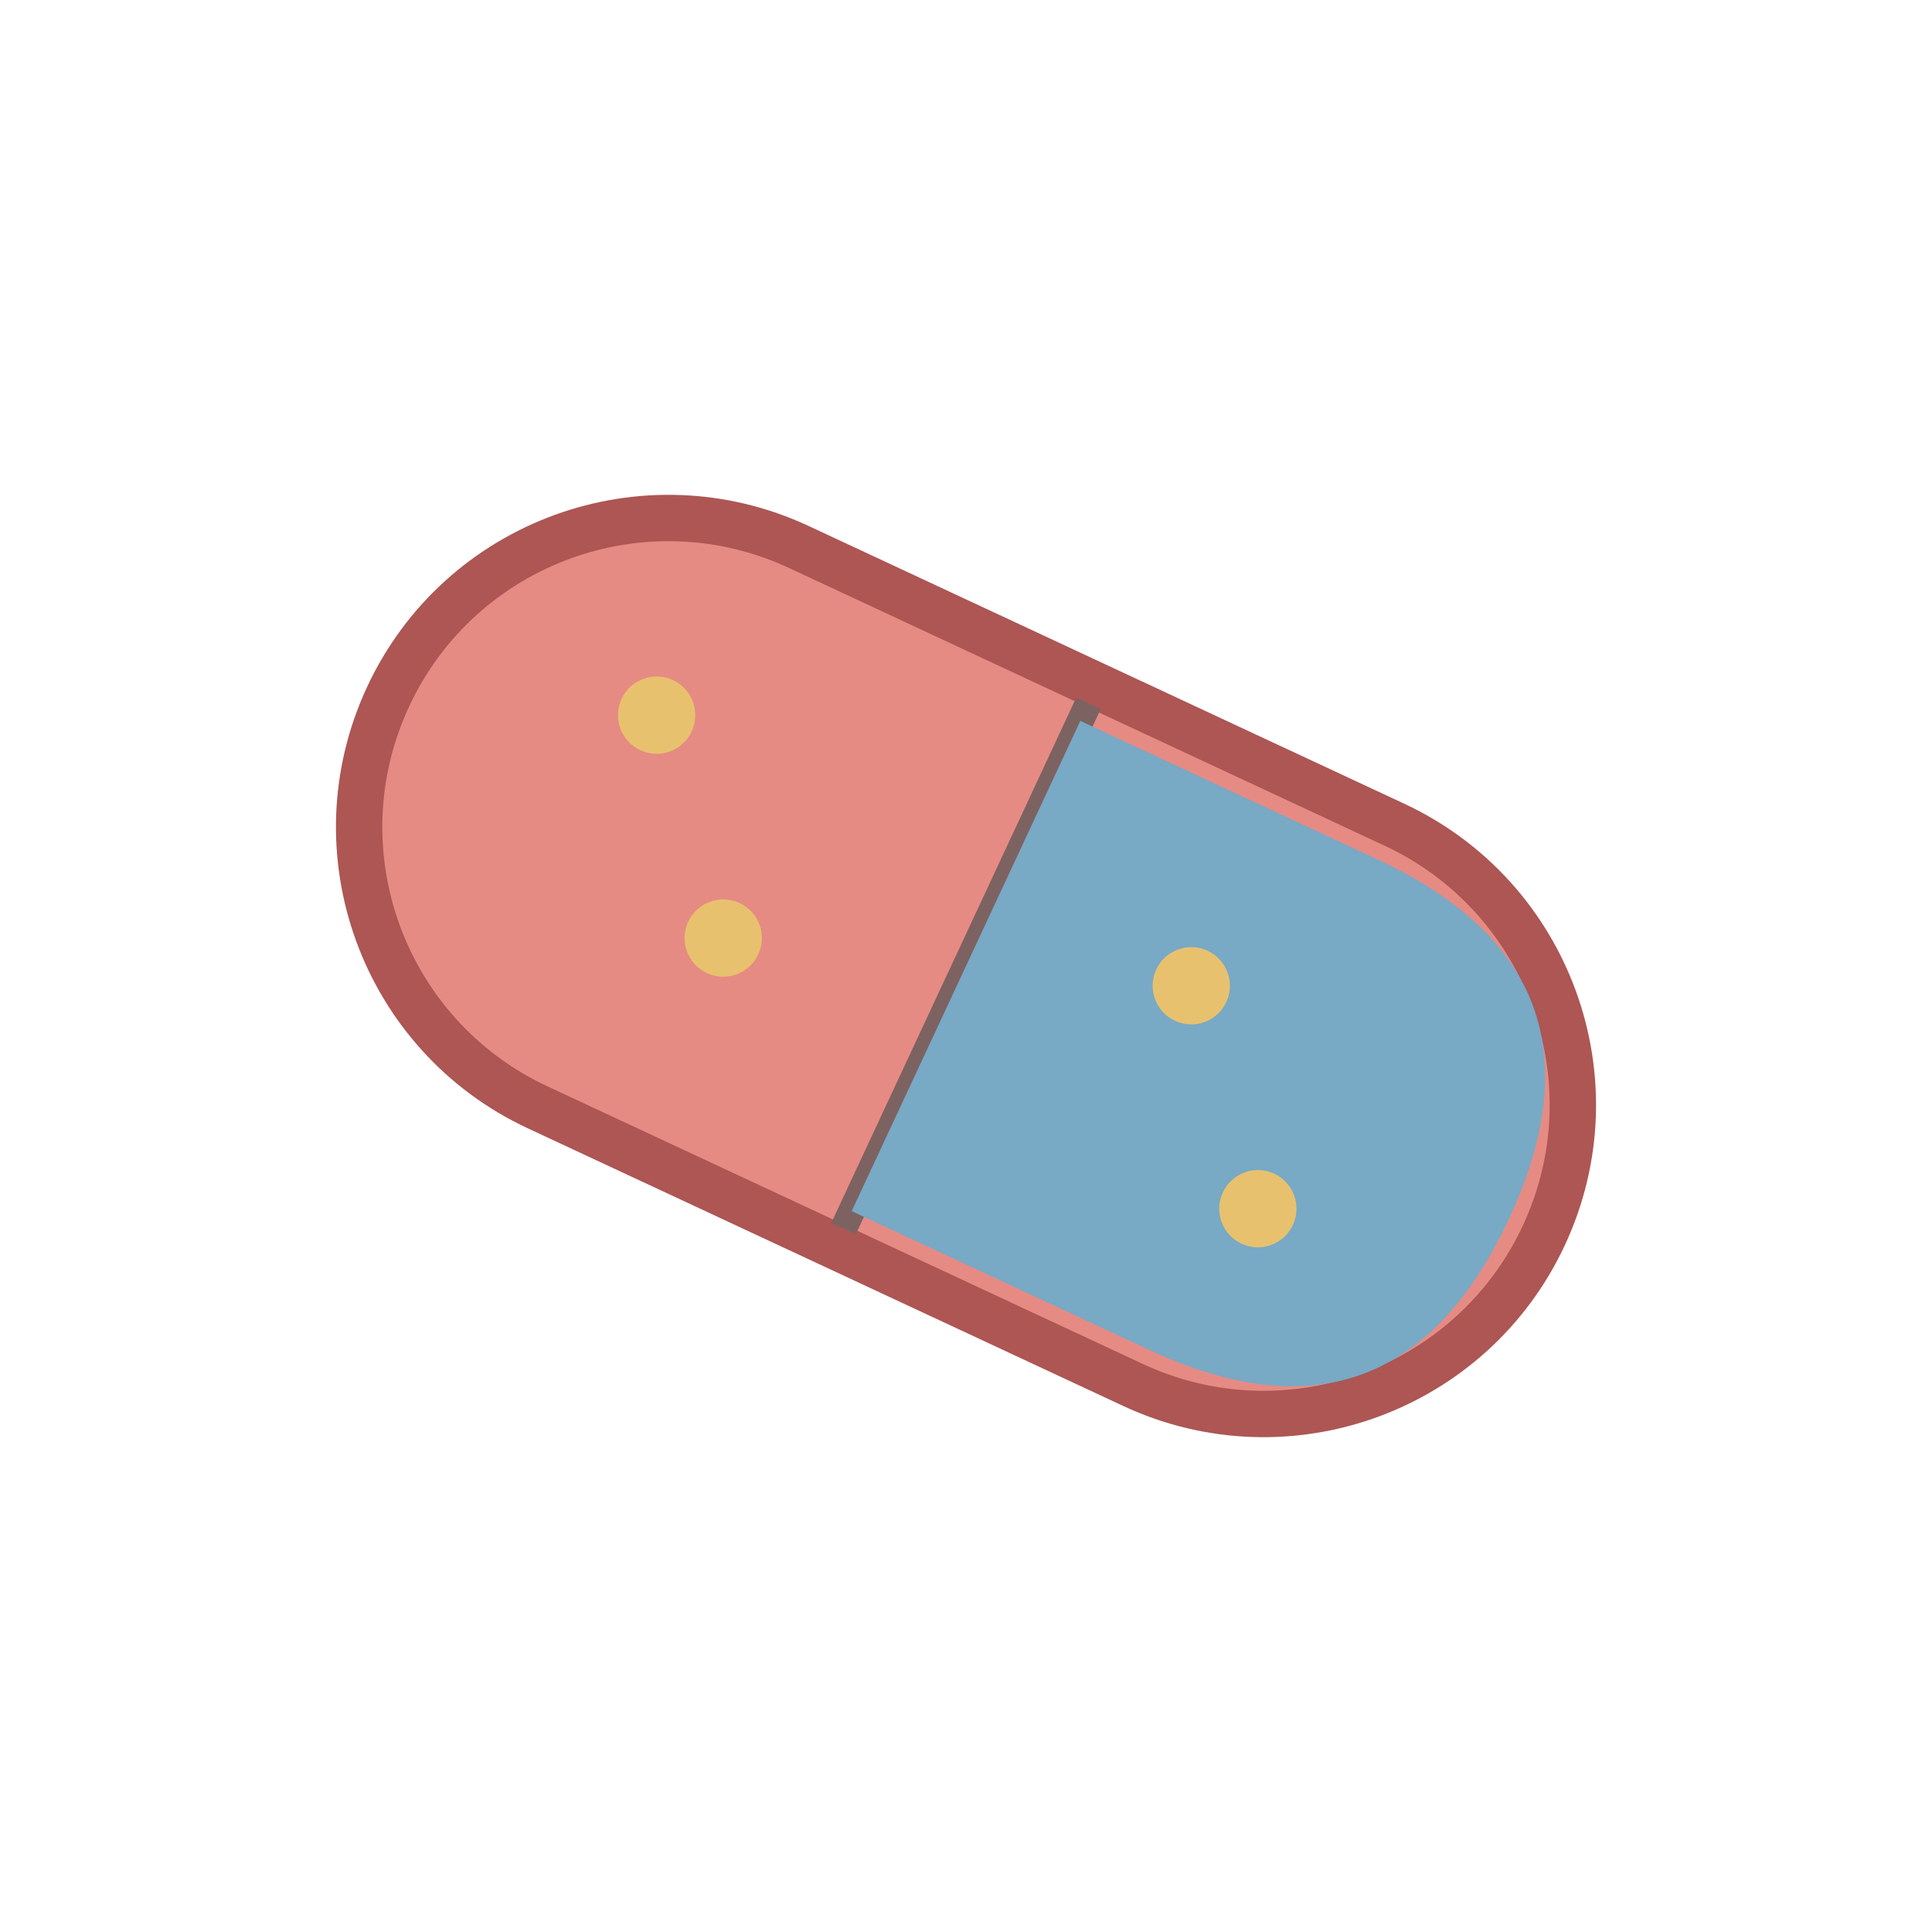
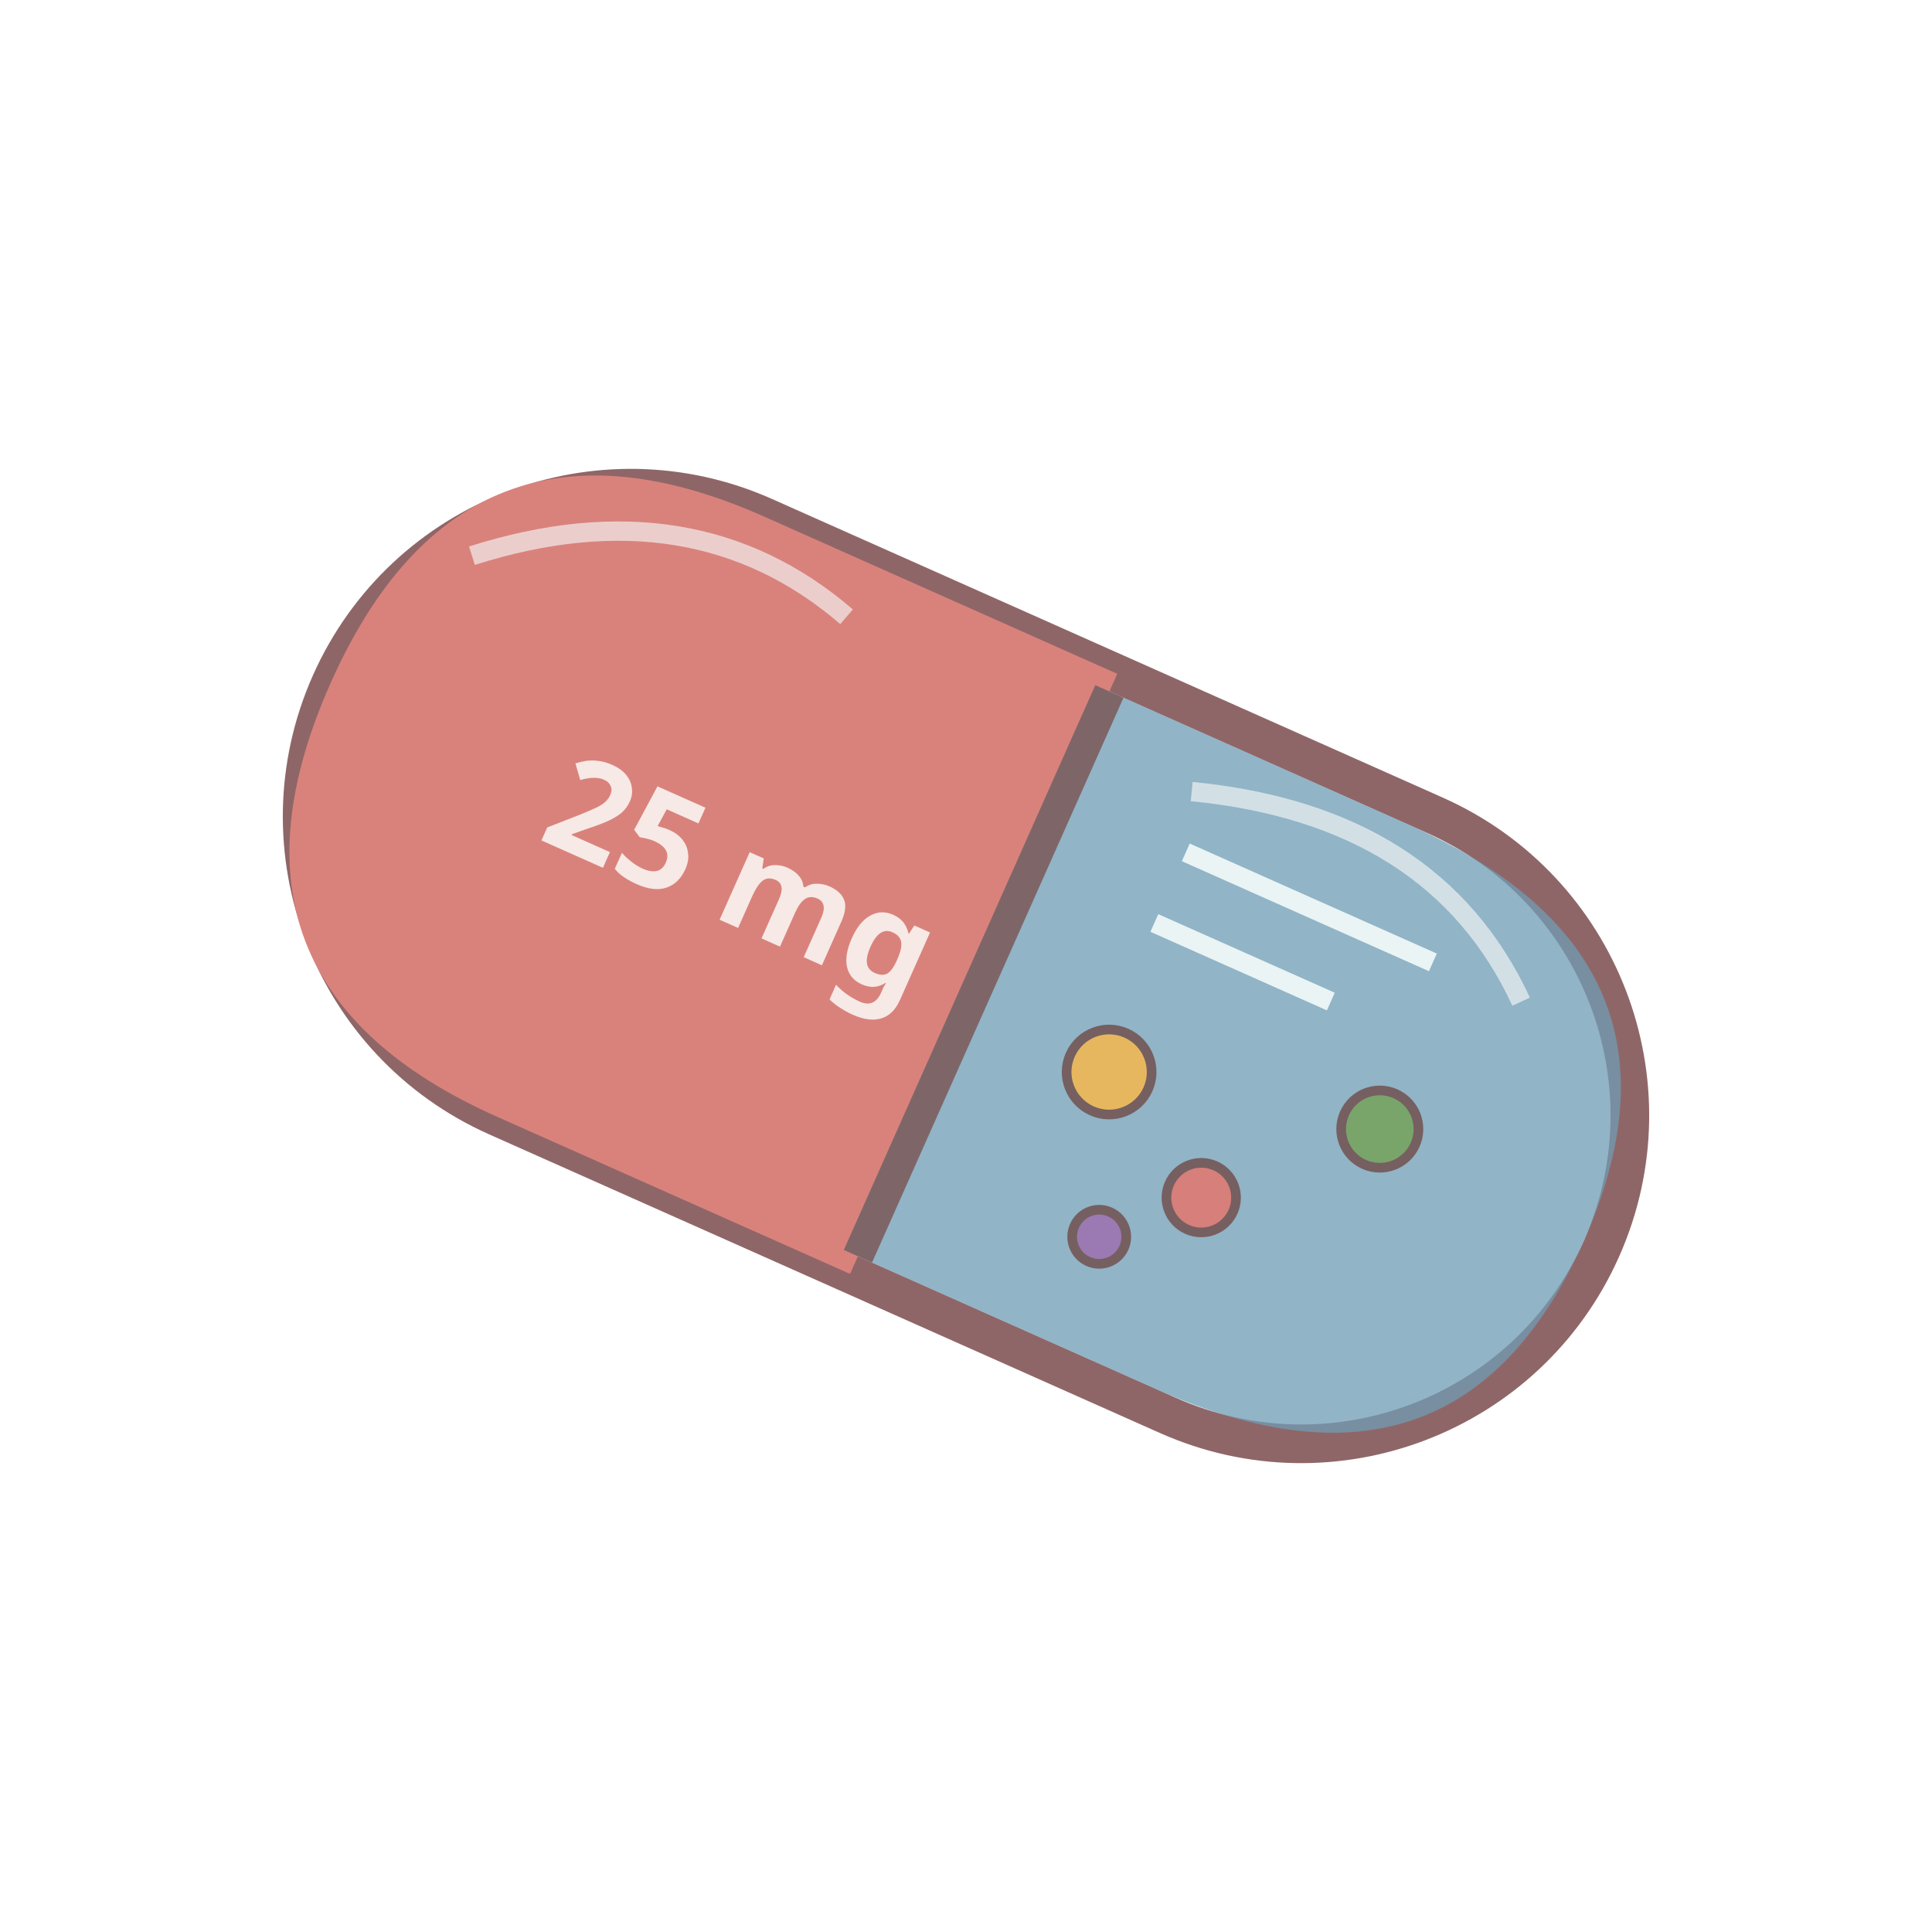
<svg xmlns="http://www.w3.org/2000/svg" viewBox="0 0 100 100" role="img" aria-labelledby="title desc">
-   <g transform="rotate(25 50 50)">
-     <rect x="17" y="34" width="66" height="32" rx="16" fill="#E68B83" stroke="#AD5654" stroke-width="2.4" />
-     <path d="M50 35v30" stroke="#7D6262" stroke-width="1.4" />
-     <path d="M50 36h17q14 0 14 14t-14 14H50z" fill="#78A9C5" />
-     <circle cx="30" cy="45" r="2" fill="#E8C16E" />
-     <circle cx="38" cy="54" r="2" fill="#E8C16E" />
-     <circle cx="61" cy="46" r="2" fill="#E8C16E" />
-     <circle cx="69" cy="55" r="2" fill="#E8C16E" />
+   <g transform="rotate(24 50 50)">
+     <rect x="14" y="33" width="72" height="34" rx="17" fill="#E9EEF0" stroke="#8F6667" stroke-width="2" />
+     <path d="M14 50q0-17 17-17h20v34H31Q14 67 14 50z" fill="#D9827C" />
+     <path d="M51 34h17q17 0 17 16T68 66H51z" fill="#6F9FB7" fill-opacity=".72" />
+     <path d="M51 34v32" stroke="#7E6668" stroke-width="1.6" />
+     <path d="M58 40h14M58 44h10" stroke="#EAF4F5" stroke-width="1" />
+     <text x="27" y="53" font-family="sans-serif" font-size="7" font-weight="600" fill="#F7E9E5">25 mg</text>
+     <circle cx="59" cy="52" r="2.2" fill="#E6B75E" stroke="#765F60" stroke-width=".5" />
+     <circle cx="66" cy="56" r="1.8" fill="#D77F7A" stroke="#765F60" stroke-width=".5" />
+     <circle cx="73" cy="49" r="2" fill="#79A56A" stroke="#765F60" stroke-width=".5" />
+     <circle cx="62" cy="60" r="1.4" fill="#9B79B2" stroke="#765F60" stroke-width=".5" />
+     <path d="M18 41q9-8 19-5M57 37q12-4 20 3" fill="none" stroke="#F5F7F7" stroke-width="1" opacity=".65" />
  </g>
</svg>
